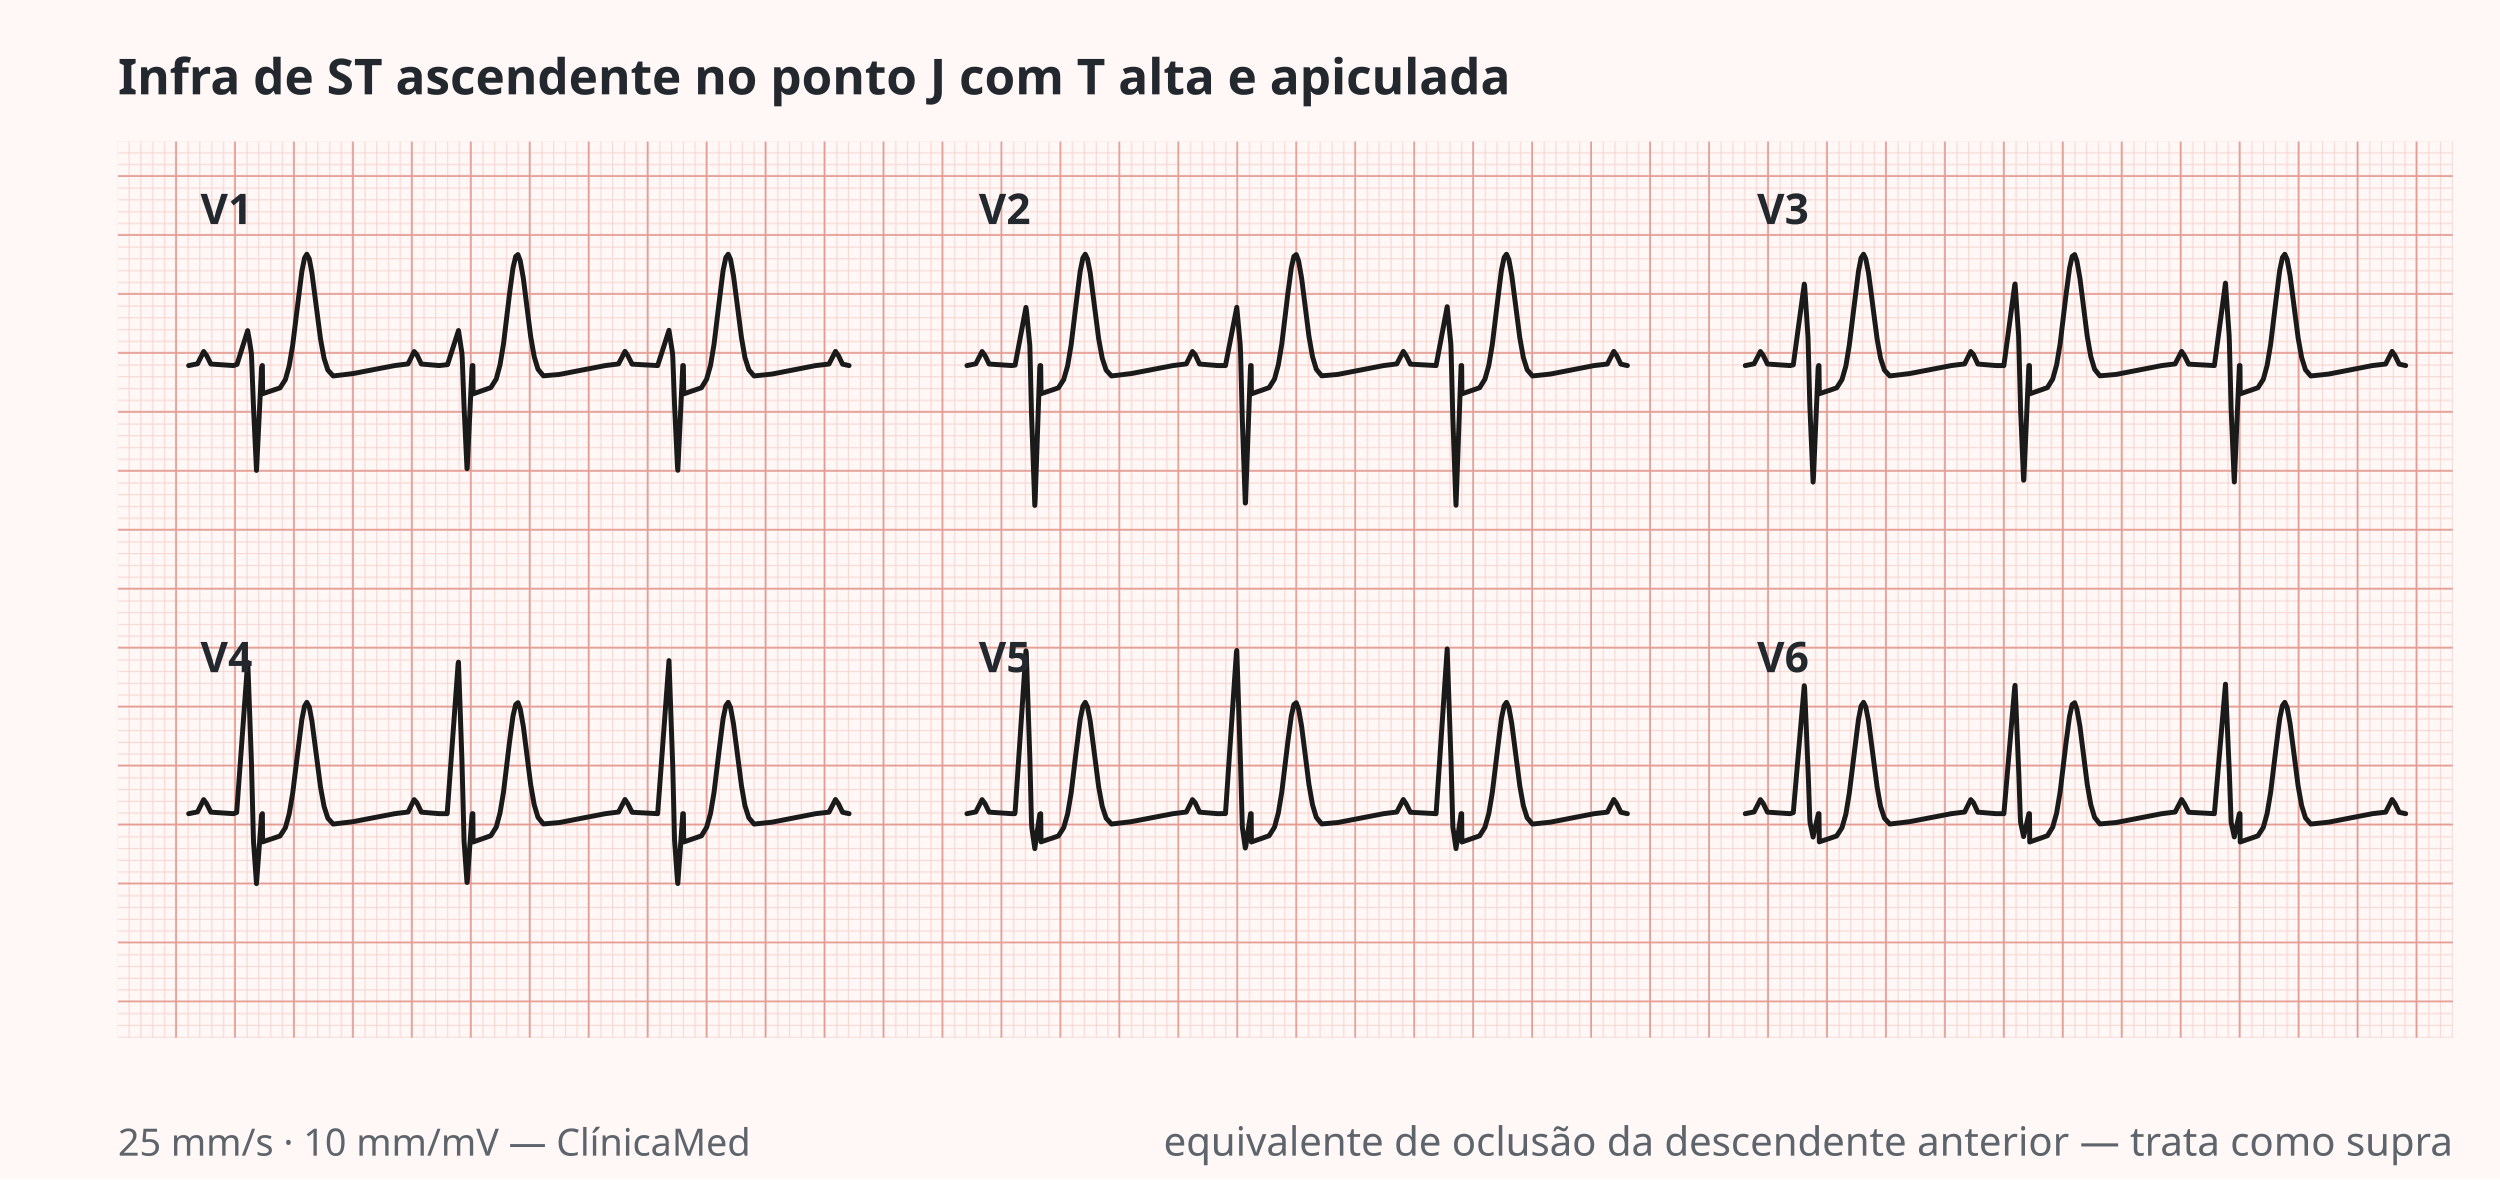
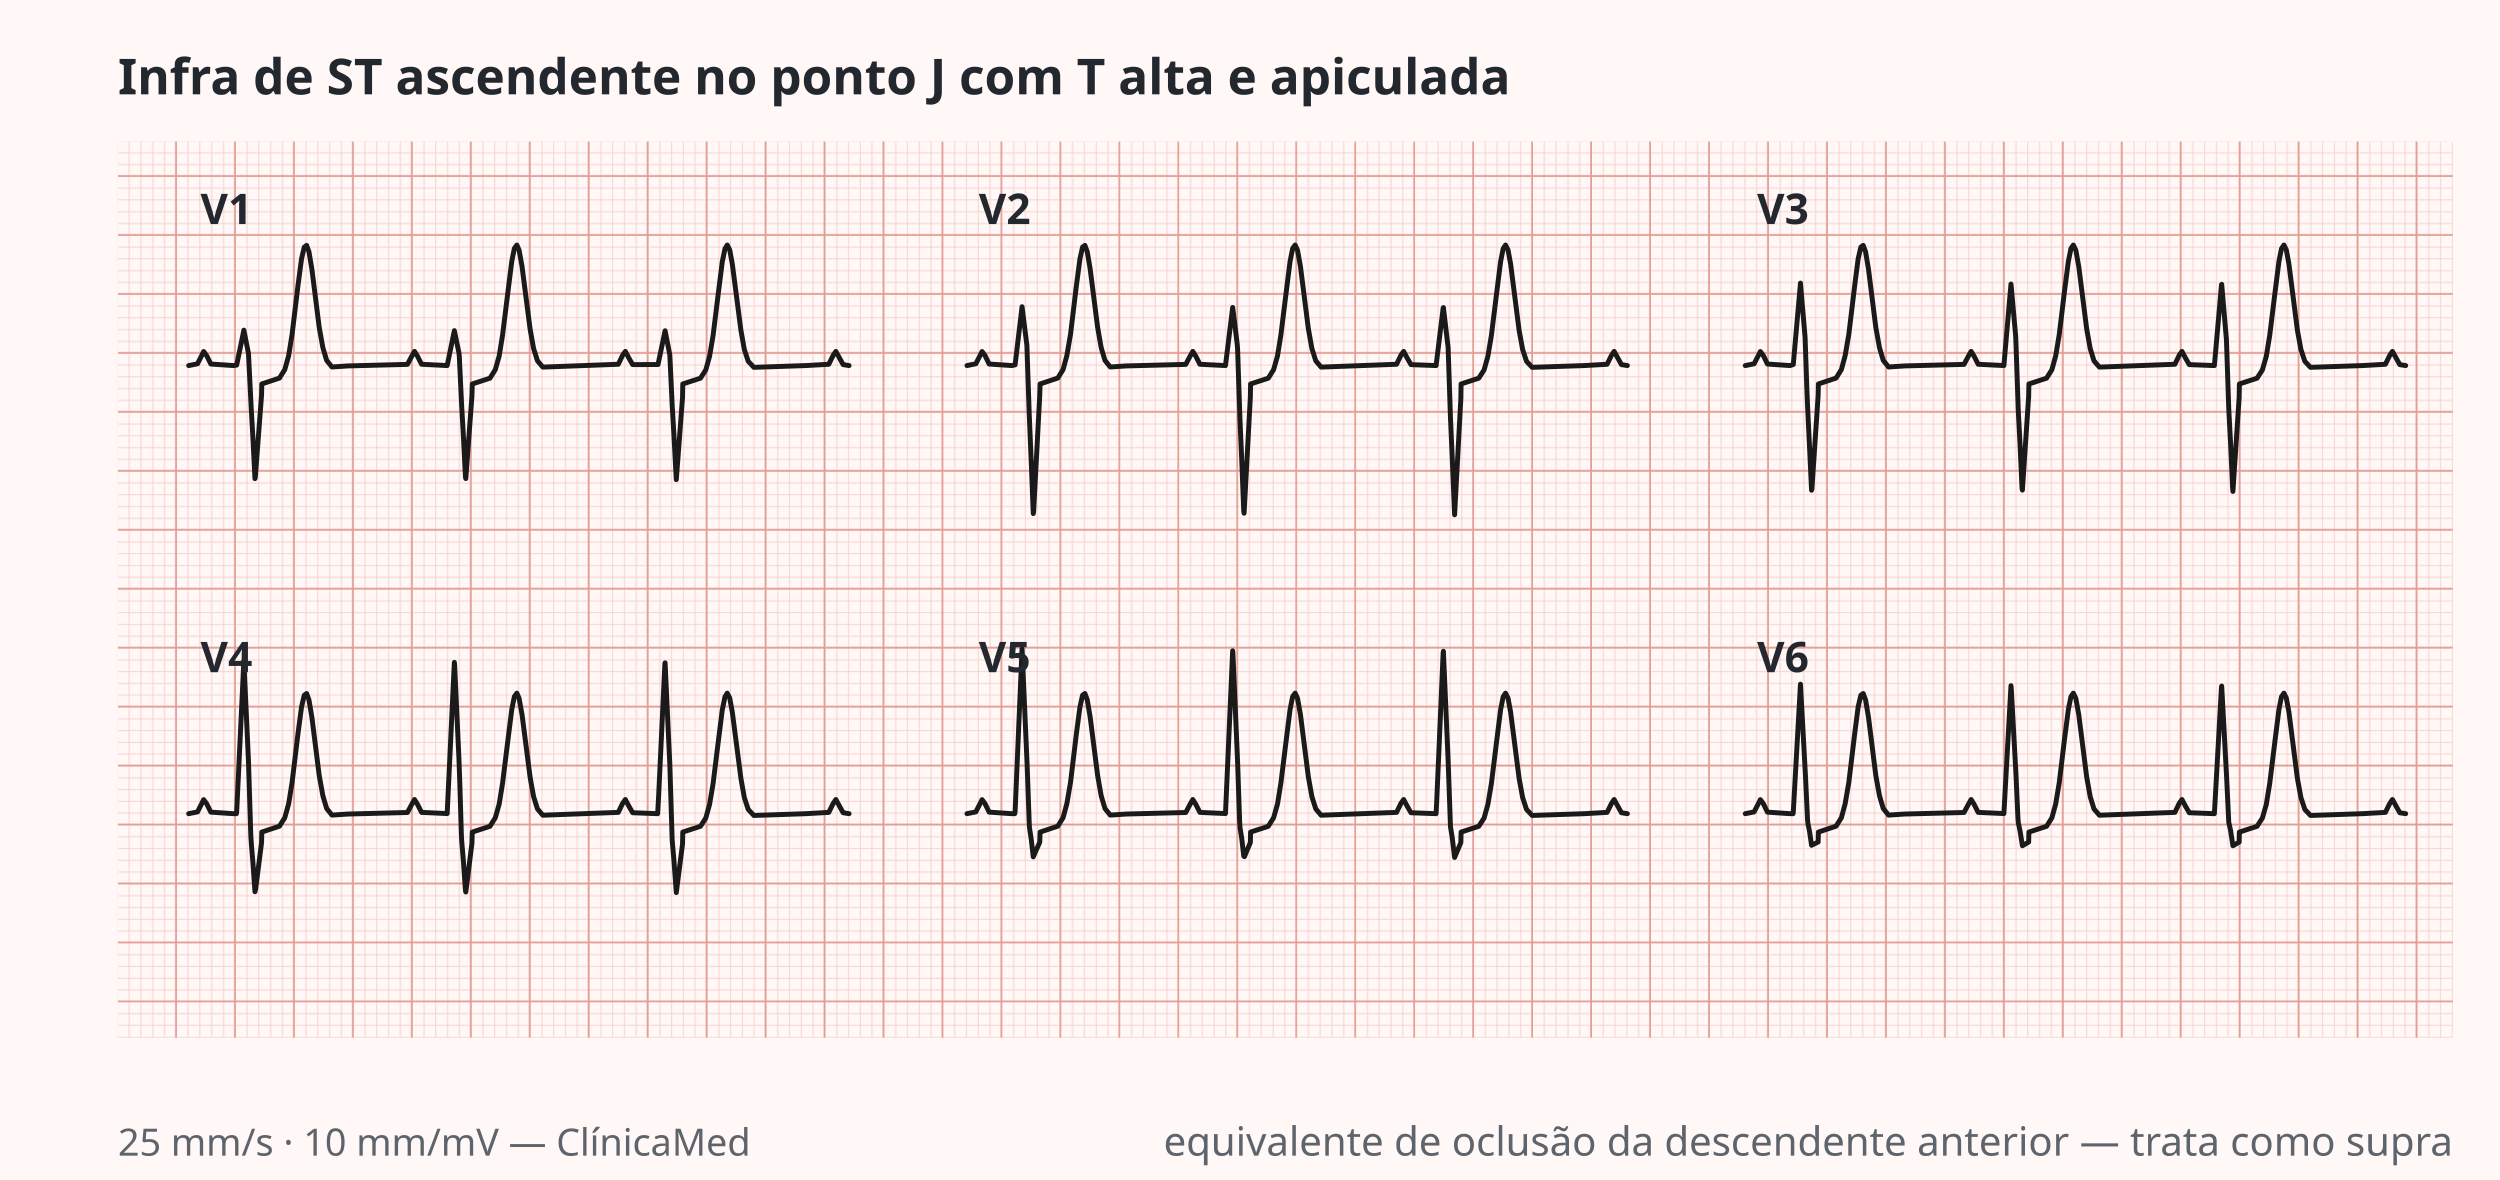
<svg xmlns="http://www.w3.org/2000/svg" viewBox="0 0 212 100" role="img" aria-label="Infra de ST ascendente no ponto J com T alta e apiculada">
  <defs>
    <pattern id="p1" width="1" height="1" patternUnits="userSpaceOnUse">
      <path d="M1 0V1M0 1H1" fill="none" stroke="#F3C9C3" stroke-width=".12" />
    </pattern>
    <pattern id="p5" width="5" height="5" patternUnits="userSpaceOnUse">
      <rect width="5" height="5" fill="url(#p1)" />
      <path d="M5 0V5M0 5H5" fill="none" stroke="#E39C93" stroke-width=".3" />
    </pattern>
  </defs>
  <rect width="212" height="100" fill="#FFF8F7" />
  <rect x="10.0" y="12.0" width="198.0" height="76.0" fill="url(#p5)" />
  <text x="10.0" y="8" font-family="Figtree,system-ui,sans-serif" font-size="4.2" font-weight="600" fill="#23272E">Infra de ST ascendente no ponto J com T alta e apiculada</text>
-   <path d="M16.00 31.00L16.75 30.85L17.27 29.81L17.52 30.15L17.88 30.87L19.80 31.00L20.10 30.90L21.00 28.04L21.15 28.87L21.32 29.98L21.50 34.63L21.75 39.89L21.77 39.58L22.18 31.16L22.23 31.00L22.25 31.00L22.27 33.39L23.75 32.89L24.20 32.19L24.52 31.04L24.82 29.27L25.25 25.79L25.60 23.00L25.83 21.87L26.02 21.56L26.23 21.96L26.45 23.14L27.18 28.75L27.48 30.38L27.80 31.38L28.25 31.88L29.93 31.68L33.47 31.00L34.60 30.86L35.12 29.81L35.35 30.07L35.73 30.87L37.25 31.00L37.95 30.92L38.88 28.03L39.17 29.94L39.20 30.42L39.35 34.48L39.60 39.74L39.62 39.73L40.02 31.31L40.05 31.00L40.10 31.00L40.12 33.40L41.62 32.87L42.08 32.14L42.40 30.95L42.70 29.15L43.20 24.98L43.50 22.73L43.73 21.75L43.92 21.59L44.12 22.13L44.38 23.61L45.00 28.53L45.30 30.24L45.62 31.31L46.08 31.87L47.45 31.75L51.33 31.00L52.45 30.86L53.00 29.80L53.25 30.18L53.60 30.88L55.77 31.00L56.73 28.01L57.02 29.89L57.05 30.23L57.20 34.33L57.45 39.59L57.48 39.88L57.90 31.00L57.95 31.00L57.98 33.40L59.48 32.88L59.92 32.16L60.25 30.99L60.55 29.20L61.00 25.48L61.32 22.93L61.55 21.84L61.75 21.56L61.95 22.00L62.20 23.38L62.88 28.65L63.17 30.32L63.50 31.35L63.95 31.88L65.47 31.72L69.17 31.00L70.30 30.87L70.85 29.80L71.10 30.16L71.45 30.88L72.00 31.00" fill="none" stroke="#1A1A1A" stroke-width="0.42" stroke-linejoin="round" stroke-linecap="round" />
+   <path d="M16.00 31.00L16.75 30.85L17.27 29.81L17.52 30.15L17.88 30.87L19.80 31.00L20.07 30.96L20.68 28.00L21.07 29.97L21.30 34.57L21.45 37.19L21.62 40.59L21.65 40.48L22.18 33.50L22.20 32.56L23.70 32.06L24.15 31.34L24.48 30.15L24.77 28.35L25.27 24.20L25.57 21.95L25.80 20.96L26.00 20.81L26.20 21.35L26.45 22.84L27.07 27.77L27.38 29.48L27.70 30.56L28.15 31.12L29.52 31.03L34.55 30.90L34.90 30.24L35.15 29.80L35.40 30.20L35.75 30.89L37.92 31.00L38.53 28.04L38.92 29.93L38.95 30.24L39.15 34.45L39.30 37.05L39.47 40.45L39.50 40.58L40.02 33.59L40.05 32.56L41.55 32.07L42.00 31.35L42.33 30.19L42.62 28.40L43.08 24.69L43.40 22.15L43.62 21.06L43.83 20.78L44.02 21.22L44.27 22.61L44.95 27.89L45.25 29.56L45.58 30.60L46.03 31.13L52.43 30.89L52.80 30.12L53.03 29.80L53.30 30.31L53.65 30.92L55.80 30.91L56.40 28.05L56.80 30.09L57.00 34.34L57.15 36.91L57.33 40.31L57.35 40.67L57.88 33.69L57.90 32.56L59.40 32.07L59.85 31.37L60.17 30.22L60.47 28.45L60.90 24.97L61.25 22.19L61.48 21.08L61.67 20.78L61.88 21.19L62.10 22.39L62.83 28.01L63.12 29.64L63.45 30.64L63.93 31.15L68.35 31.00L70.28 30.89L70.65 30.14L70.88 29.80L71.15 30.29L71.50 30.92L72.00 31.00" fill="none" stroke="#1A1A1A" stroke-width="0.42" stroke-linejoin="round" stroke-linecap="round" />
  <text x="17.0" y="19.0" font-family="Figtree,system-ui,sans-serif" font-size="3.6" font-weight="600" fill="#23272E">V1</text>
-   <path d="M82.00 31.00L82.75 30.85L83.28 29.81L83.53 30.15L83.88 30.87L85.80 31.00L86.08 30.96L87.00 26.07L87.05 26.40L87.33 29.31L87.47 35.03L87.75 42.86L87.78 42.44L88.17 31.21L88.20 31.00L88.25 31.00L88.28 33.39L89.75 32.89L90.20 32.19L90.53 31.04L90.83 29.27L91.25 25.79L91.60 23.00L91.83 21.87L92.03 21.56L92.22 21.96L92.45 23.14L93.17 28.75L93.47 30.38L93.80 31.38L94.25 31.88L95.92 31.68L99.47 31.00L100.60 30.86L101.12 29.81L101.35 30.07L101.72 30.87L103.25 31.00L103.92 31.00L104.88 26.06L105.17 29.23L105.20 29.93L105.35 35.64L105.60 42.66L105.62 42.64L106.03 31.41L106.05 31.00L106.10 31.00L106.12 33.40L107.62 32.87L108.08 32.14L108.40 30.95L108.70 29.15L109.20 24.98L109.50 22.73L109.72 21.75L109.92 21.59L110.12 22.13L110.38 23.61L111.00 28.53L111.30 30.24L111.62 31.31L112.08 31.87L113.45 31.75L117.33 31.00L118.45 30.86L119.00 29.80L119.25 30.18L119.60 30.88L121.78 31.00L122.72 26.01L123.03 29.16L123.05 29.65L123.20 35.44L123.45 42.46L123.47 42.84L123.90 31.00L123.95 31.00L123.97 33.40L125.47 32.88L125.92 32.16L126.25 30.99L126.55 29.20L127.00 25.48L127.32 22.93L127.55 21.84L127.75 21.56L127.95 22.00L128.20 23.38L128.88 28.65L129.18 30.32L129.50 31.35L129.95 31.88L131.47 31.72L135.18 31.00L136.30 30.87L136.85 29.80L137.10 30.16L137.45 30.88L138.00 31.00" fill="none" stroke="#1A1A1A" stroke-width="0.42" stroke-linejoin="round" stroke-linecap="round" />
+   <path d="M82.00 31.00L82.75 30.85L83.28 29.81L83.53 30.15L83.88 30.87L85.80 31.00L86.08 30.94L86.67 26.01L87.08 29.28L87.15 31.39L87.28 35.14L87.45 39.20L87.62 43.55L87.65 43.39L88.17 33.54L88.20 32.56L89.70 32.06L90.15 31.34L90.47 30.15L90.78 28.35L91.28 24.20L91.58 21.95L91.80 20.96L92.00 20.81L92.20 21.35L92.45 22.84L93.08 27.77L93.38 29.48L93.70 30.56L94.15 31.12L95.53 31.03L100.55 30.90L100.90 30.24L101.15 29.80L101.40 30.20L101.75 30.89L103.92 31.00L104.53 26.07L104.62 26.76L104.92 29.22L104.95 29.67L105.15 35.61L105.30 39.02L105.47 43.37L105.50 43.52L106.03 33.67L106.05 32.56L107.55 32.07L108.00 31.35L108.33 30.19L108.62 28.40L109.08 24.69L109.40 22.15L109.62 21.06L109.83 20.78L110.03 21.22L110.28 22.61L110.95 27.89L111.25 29.56L111.58 30.60L112.03 31.13L118.43 30.89L118.80 30.12L119.03 29.80L119.30 30.31L119.65 30.92L121.78 31.00L122.38 26.12L122.40 26.08L122.80 29.46L123.00 35.45L123.15 38.84L123.33 43.19L123.35 43.65L123.88 33.81L123.90 32.56L125.40 32.07L125.85 31.37L126.17 30.22L126.47 28.45L126.90 24.97L127.25 22.19L127.47 21.08L127.67 20.78L127.88 21.19L128.10 22.39L128.82 28.01L129.12 29.64L129.45 30.64L129.93 31.15L134.35 31.00L136.28 30.89L136.65 30.14L136.88 29.80L137.15 30.29L137.50 30.92L138.00 31.00" fill="none" stroke="#1A1A1A" stroke-width="0.42" stroke-linejoin="round" stroke-linecap="round" />
  <text x="83.0" y="19.0" font-family="Figtree,system-ui,sans-serif" font-size="3.6" font-weight="600" fill="#23272E">V2</text>
-   <path d="M148.00 31.00L148.75 30.85L149.28 29.81L149.53 30.15L149.88 30.87L151.80 31.00L152.07 30.94L153.00 24.09L153.03 24.19L153.32 28.63L153.47 34.30L153.55 36.20L153.75 40.88L153.78 40.53L154.18 31.18L154.22 31.00L154.25 31.00L154.28 33.39L155.75 32.89L156.20 32.19L156.53 31.04L156.82 29.27L157.25 25.79L157.60 23.00L157.82 21.87L158.03 21.56L158.22 21.96L158.45 23.14L159.18 28.75L159.47 30.38L159.80 31.38L160.25 31.88L161.93 31.68L165.47 31.00L166.60 30.86L167.12 29.81L167.35 30.07L167.72 30.87L169.25 31.00L169.93 31.00L170.85 24.15L170.88 24.08L171.18 28.52L171.20 29.25L171.35 34.87L171.60 40.72L171.62 40.70L172.03 31.34L172.05 31.00L172.10 31.00L172.12 33.40L173.62 32.87L174.07 32.14L174.40 30.95L174.70 29.15L175.20 24.98L175.50 22.73L175.72 21.75L175.93 21.59L176.12 22.13L176.38 23.61L177.00 28.53L177.30 30.24L177.62 31.31L178.07 31.87L179.45 31.75L183.32 31.00L184.45 30.86L185.00 29.80L185.25 30.18L185.60 30.88L187.78 31.00L188.72 24.01L189.03 28.42L189.05 28.98L189.20 34.70L189.45 40.55L189.47 40.87L189.90 31.00L189.95 31.00L189.97 33.40L191.47 32.88L191.93 32.16L192.25 30.99L192.55 29.20L193.00 25.48L193.32 22.93L193.55 21.84L193.75 21.56L193.95 22.00L194.20 23.38L194.88 28.65L195.18 30.32L195.50 31.35L195.95 31.88L197.47 31.72L201.18 31.00L202.30 30.87L202.85 29.80L203.10 30.16L203.45 30.88L204.00 31.00" fill="none" stroke="#1A1A1A" stroke-width="0.42" stroke-linejoin="round" stroke-linecap="round" />
+   <path d="M148.00 31.00L148.75 30.85L149.28 29.81L149.53 30.15L149.88 30.87L151.80 31.00L152.07 30.91L152.68 24.01L153.07 28.59L153.22 32.92L153.28 34.41L153.47 38.39L153.62 41.57L153.65 41.45L154.18 33.51L154.20 32.56L155.70 32.06L156.15 31.34L156.47 30.15L156.78 28.35L157.28 24.20L157.57 21.95L157.80 20.96L158.00 20.81L158.20 21.35L158.45 22.84L159.07 27.77L159.38 29.48L159.70 30.56L160.15 31.12L161.53 31.03L166.55 30.90L166.90 30.24L167.15 29.80L167.40 30.20L167.75 30.89L169.93 31.00L170.53 24.09L170.57 24.48L170.93 28.51L170.95 29.00L171.15 34.84L171.30 37.71L171.47 41.42L171.50 41.56L172.03 33.62L172.05 32.56L173.55 32.07L174.00 31.35L174.32 30.19L174.62 28.40L175.07 24.69L175.40 22.15L175.62 21.06L175.82 20.78L176.03 21.22L176.28 22.61L176.95 27.89L177.25 29.56L177.57 30.60L178.03 31.13L184.43 30.89L184.80 30.12L185.03 29.80L185.30 30.31L185.65 30.92L187.78 31.00L188.38 24.17L188.40 24.11L188.80 28.79L189.00 34.71L189.15 37.56L189.32 41.27L189.35 41.67L189.88 33.73L189.90 32.56L191.40 32.07L191.85 31.37L192.18 30.22L192.47 28.45L192.90 24.97L193.25 22.19L193.47 21.08L193.68 20.78L193.88 21.19L194.10 22.39L194.82 28.01L195.12 29.64L195.45 30.64L195.93 31.15L200.35 31.00L202.28 30.89L202.65 30.14L202.88 29.80L203.15 30.29L203.50 30.92L204.00 31.00" fill="none" stroke="#1A1A1A" stroke-width="0.42" stroke-linejoin="round" stroke-linecap="round" />
  <text x="149.0" y="19.0" font-family="Figtree,system-ui,sans-serif" font-size="3.6" font-weight="600" fill="#23272E">V3</text>
-   <path d="M16.00 69.00L16.75 68.85L17.27 67.81L17.52 68.15L17.88 68.87L19.80 69.00L20.07 68.90L21.00 56.17L21.02 56.34L21.32 64.60L21.48 70.80L21.50 71.42L21.75 74.93L21.82 74.02L22.18 69.11L22.25 69.00L22.27 71.39L23.75 70.89L24.20 70.19L24.52 69.04L24.82 67.27L25.25 63.79L25.60 61.00L25.83 59.87L26.02 59.56L26.23 59.96L26.45 61.14L27.18 66.75L27.48 68.38L27.80 69.38L28.25 69.88L29.93 69.68L33.47 69.00L34.60 68.86L35.12 67.81L35.35 68.07L35.73 68.87L37.25 69.00L37.92 69.00L38.85 56.27L38.88 56.15L39.17 64.40L39.25 67.38L39.33 70.50L39.35 71.32L39.60 74.83L39.62 74.82L40.02 69.21L40.05 69.00L40.10 69.00L40.12 71.40L41.62 70.87L42.08 70.14L42.40 68.95L42.70 67.15L43.20 62.98L43.50 60.73L43.73 59.75L43.92 59.59L44.12 60.13L44.38 61.61L45.00 66.53L45.30 68.24L45.62 69.31L46.08 69.87L47.45 69.75L51.33 69.00L52.45 68.86L53.00 67.80L53.25 68.18L53.60 68.88L55.77 69.00L56.73 56.02L57.02 64.20L57.05 65.01L57.20 71.22L57.45 74.73L57.48 74.92L57.90 69.00L57.95 69.00L57.98 71.40L59.48 70.88L59.92 70.16L60.25 68.99L60.55 67.20L61.00 63.48L61.32 60.93L61.55 59.84L61.75 59.56L61.95 60.00L62.20 61.38L62.88 66.65L63.17 68.32L63.50 69.35L63.95 69.88L65.47 69.72L69.17 69.00L70.30 68.87L70.85 67.80L71.10 68.16L71.45 68.88L72.00 69.00" fill="none" stroke="#1A1A1A" stroke-width="0.42" stroke-linejoin="round" stroke-linecap="round" />
+   <path d="M16.00 69.00L16.75 68.85L17.27 67.81L17.52 68.15L17.88 68.87L19.80 69.00L20.05 69.00L20.07 68.84L20.68 56.02L21.07 64.53L21.27 70.91L21.32 71.65L21.45 73.18L21.62 75.62L21.68 75.38L22.18 71.46L22.20 70.56L23.70 70.06L24.15 69.34L24.48 68.15L24.77 66.35L25.27 62.20L25.57 59.95L25.80 58.96L26.00 58.81L26.20 59.35L26.45 60.84L27.07 65.77L27.38 67.48L27.70 68.56L28.15 69.12L29.52 69.03L34.55 68.90L34.90 68.24L35.15 67.80L35.40 68.20L35.75 68.89L37.92 68.99L38.53 56.17L38.55 56.36L38.92 64.37L39.00 66.65L39.12 70.68L39.15 71.30L39.30 73.08L39.47 75.52L39.50 75.64L40.02 71.51L40.05 70.56L41.55 70.07L42.00 69.35L42.33 68.19L42.62 66.40L43.08 62.69L43.40 60.15L43.62 59.06L43.83 58.78L44.02 59.22L44.27 60.61L44.95 65.89L45.25 67.56L45.58 68.60L46.03 69.13L52.43 68.89L52.80 68.12L53.03 67.80L53.30 68.31L53.65 68.92L55.77 69.00L55.85 67.54L56.38 56.32L56.40 56.21L56.80 64.80L57.00 71.23L57.15 72.98L57.35 75.69L57.88 71.57L57.90 70.56L59.40 70.07L59.85 69.37L60.17 68.22L60.47 66.45L60.90 62.97L61.25 60.19L61.48 59.08L61.67 58.78L61.88 59.19L62.10 60.39L62.83 66.01L63.12 67.64L63.45 68.64L63.93 69.15L68.35 69.00L70.28 68.89L70.65 68.14L70.88 67.80L71.15 68.29L71.50 68.92L72.00 69.00" fill="none" stroke="#1A1A1A" stroke-width="0.42" stroke-linejoin="round" stroke-linecap="round" />
  <text x="17.0" y="57.0" font-family="Figtree,system-ui,sans-serif" font-size="3.6" font-weight="600" fill="#23272E">V4</text>
-   <path d="M82.00 69.00L82.75 68.85L83.28 67.81L83.53 68.15L83.88 68.87L85.80 69.00L86.05 69.00L86.08 68.89L87.00 55.19L87.03 55.37L87.33 64.26L87.47 69.74L87.50 70.21L87.75 71.96L88.17 69.05L88.25 69.00L88.28 71.39L89.75 70.89L90.20 70.19L90.53 69.04L90.83 67.27L91.25 63.79L91.60 61.00L91.83 59.87L92.03 59.56L92.22 59.96L92.45 61.14L93.17 66.75L93.47 68.38L93.80 69.38L94.25 69.88L95.92 69.68L99.47 69.00L100.60 68.86L101.12 67.81L101.35 68.07L101.72 68.87L103.25 69.00L103.92 68.99L104.85 55.29L104.88 55.16L105.20 64.90L105.33 69.48L105.35 70.16L105.60 71.91L105.65 71.73L106.05 69.00L106.10 69.00L106.12 71.40L107.62 70.87L108.08 70.14L108.40 68.95L108.70 67.15L109.20 62.98L109.50 60.73L109.72 59.75L109.92 59.59L110.12 60.13L110.38 61.61L111.00 66.53L111.30 68.24L111.62 69.31L112.08 69.87L113.45 69.75L117.33 69.00L118.45 68.86L119.00 67.80L119.25 68.18L119.60 68.88L121.78 69.00L122.72 55.03L123.05 64.63L123.20 70.11L123.47 71.96L123.90 69.00L123.95 69.00L123.97 71.40L125.47 70.88L125.92 70.16L126.25 68.99L126.55 67.20L127.00 63.48L127.32 60.93L127.55 59.84L127.75 59.56L127.95 60.00L128.20 61.38L128.88 66.65L129.18 68.32L129.50 69.35L129.95 69.88L131.47 69.72L135.18 69.00L136.30 68.87L136.85 67.80L137.10 68.16L137.45 68.88L138.00 69.00" fill="none" stroke="#1A1A1A" stroke-width="0.42" stroke-linejoin="round" stroke-linecap="round" />
+   <path d="M82.00 69.00L82.75 68.85L83.28 67.81L83.53 68.15L83.88 68.87L85.80 69.00L86.05 69.00L86.08 68.83L86.67 55.02L87.10 64.86L87.28 69.84L87.30 70.19L87.45 71.18L87.62 72.66L88.17 71.42L88.20 70.56L89.70 70.06L90.15 69.34L90.47 68.15L90.78 66.35L91.28 62.20L91.58 59.95L91.80 58.96L92.00 58.81L92.20 59.35L92.45 60.84L93.08 65.77L93.38 67.48L93.70 68.56L94.15 69.12L95.53 69.03L100.55 68.90L100.90 68.24L101.15 67.80L101.40 68.20L101.75 68.89L103.92 68.99L104.53 55.19L104.55 55.39L104.95 64.66L105.12 69.64L105.15 70.15L105.30 71.11L105.47 72.60L105.53 72.64L106.03 71.44L106.05 70.56L107.55 70.07L108.00 69.35L108.33 68.19L108.62 66.40L109.08 62.69L109.40 60.15L109.62 59.06L109.83 58.78L110.03 59.22L110.28 60.61L110.95 65.89L111.25 67.56L111.58 68.60L112.03 69.13L118.43 68.89L118.80 68.12L119.03 67.80L119.30 68.31L119.65 68.92L121.78 69.00L121.83 68.01L122.38 55.35L122.40 55.23L122.80 64.45L123.00 70.11L123.15 71.05L123.35 72.71L123.88 71.45L123.90 70.56L125.40 70.07L125.85 69.37L126.17 68.22L126.47 66.45L126.90 62.97L127.25 60.19L127.47 59.08L127.67 58.78L127.88 59.19L128.10 60.39L128.82 66.01L129.12 67.64L129.45 68.64L129.93 69.15L134.35 69.00L136.28 68.89L136.65 68.14L136.88 67.80L137.15 68.29L137.50 68.92L138.00 69.00" fill="none" stroke="#1A1A1A" stroke-width="0.42" stroke-linejoin="round" stroke-linecap="round" />
  <text x="83.0" y="57.0" font-family="Figtree,system-ui,sans-serif" font-size="3.6" font-weight="600" fill="#23272E">V5</text>
-   <path d="M148.00 69.00L148.75 68.85L149.28 67.81L149.53 68.15L149.88 68.87L151.80 69.00L152.07 68.91L153.00 58.15L153.03 58.29L153.35 65.96L153.47 69.46L153.50 69.81L153.75 70.98L154.20 69.00L154.25 69.00L154.28 71.39L155.75 70.89L156.20 70.19L156.53 69.04L156.82 67.27L157.25 63.79L157.60 61.00L157.82 59.87L158.03 59.56L158.22 59.96L158.45 61.14L159.18 66.75L159.47 68.38L159.80 69.38L160.25 69.88L161.93 69.68L165.47 69.00L166.60 68.86L167.12 67.81L167.35 68.07L167.72 68.87L169.25 69.00L169.93 69.00L170.85 58.23L170.88 58.12L171.20 65.76L171.32 69.26L171.35 69.77L171.60 70.94L171.80 70.12L172.05 69.00L172.10 69.00L172.12 71.40L173.62 70.87L174.07 70.14L174.40 68.95L174.70 67.15L175.20 62.98L175.50 60.73L175.72 59.75L175.93 59.59L176.12 60.13L176.38 61.61L177.00 66.53L177.30 68.24L177.62 69.31L178.07 69.87L179.45 69.75L183.32 69.00L184.45 68.86L185.00 67.80L185.25 68.18L185.60 68.88L187.78 69.00L188.72 58.02L189.05 65.56L189.20 69.74L189.47 70.97L189.90 69.00L189.95 69.00L189.97 71.40L191.47 70.88L191.93 70.16L192.25 68.99L192.55 67.20L193.00 63.48L193.32 60.93L193.55 59.84L193.75 59.56L193.95 60.00L194.20 61.38L194.88 66.65L195.18 68.32L195.50 69.35L195.95 69.88L197.47 69.72L201.18 69.00L202.30 68.87L202.85 67.80L203.10 68.16L203.45 68.88L204.00 69.00" fill="none" stroke="#1A1A1A" stroke-width="0.42" stroke-linejoin="round" stroke-linecap="round" />
+   <path d="M148.00 69.00L148.75 68.85L149.28 67.81L149.53 68.15L149.88 68.87L151.80 69.00L152.05 69.00L152.07 68.86L152.68 58.02L153.10 65.73L153.28 69.53L153.32 69.88L153.45 70.51L153.62 71.68L154.18 71.40L154.20 70.56L155.70 70.06L156.15 69.34L156.47 68.15L156.78 66.35L157.28 62.20L157.57 59.95L157.80 58.96L158.00 58.81L158.20 59.35L158.45 60.84L159.07 65.77L159.38 67.48L159.70 68.56L160.15 69.12L161.53 69.03L166.55 68.90L166.90 68.24L167.15 67.80L167.40 68.20L167.75 68.89L169.93 68.99L170.53 58.15L170.55 58.31L170.95 65.58L171.12 69.38L171.15 69.77L171.30 70.46L171.50 71.72L172.03 71.41L172.05 70.56L173.55 70.07L174.00 69.35L174.32 68.19L174.62 66.40L175.07 62.69L175.40 60.15L175.62 59.06L175.82 58.78L176.03 59.22L176.28 60.61L176.95 65.89L177.25 67.56L177.57 68.60L178.03 69.13L184.43 68.89L184.80 68.12L185.03 67.80L185.30 68.31L185.65 68.92L187.78 69.00L187.90 66.86L188.38 58.27L188.40 58.18L188.82 65.97L189.00 69.74L189.15 70.41L189.35 71.72L189.88 71.41L189.90 70.56L191.40 70.07L191.85 69.37L192.18 68.22L192.47 66.45L192.90 62.97L193.25 60.19L193.47 59.08L193.68 58.78L193.88 59.19L194.10 60.39L194.82 66.01L195.12 67.64L195.45 68.64L195.93 69.15L200.35 69.00L202.28 68.89L202.65 68.14L202.88 67.80L203.15 68.29L203.50 68.92L204.00 69.00" fill="none" stroke="#1A1A1A" stroke-width="0.42" stroke-linejoin="round" stroke-linecap="round" />
  <text x="149.0" y="57.0" font-family="Figtree,system-ui,sans-serif" font-size="3.6" font-weight="600" fill="#23272E">V6</text>
  <text x="10.0" y="98" font-family="Figtree,system-ui,sans-serif" font-size="3.2" fill="#5E646B">25 mm/s · 10 mm/mV — ClínicaMed</text>
  <text x="208" y="98" text-anchor="end" font-family="Figtree,system-ui,sans-serif" font-size="3.4" fill="#5E646B">equivalente de oclusão da descendente anterior — trata como supra</text>
</svg>
